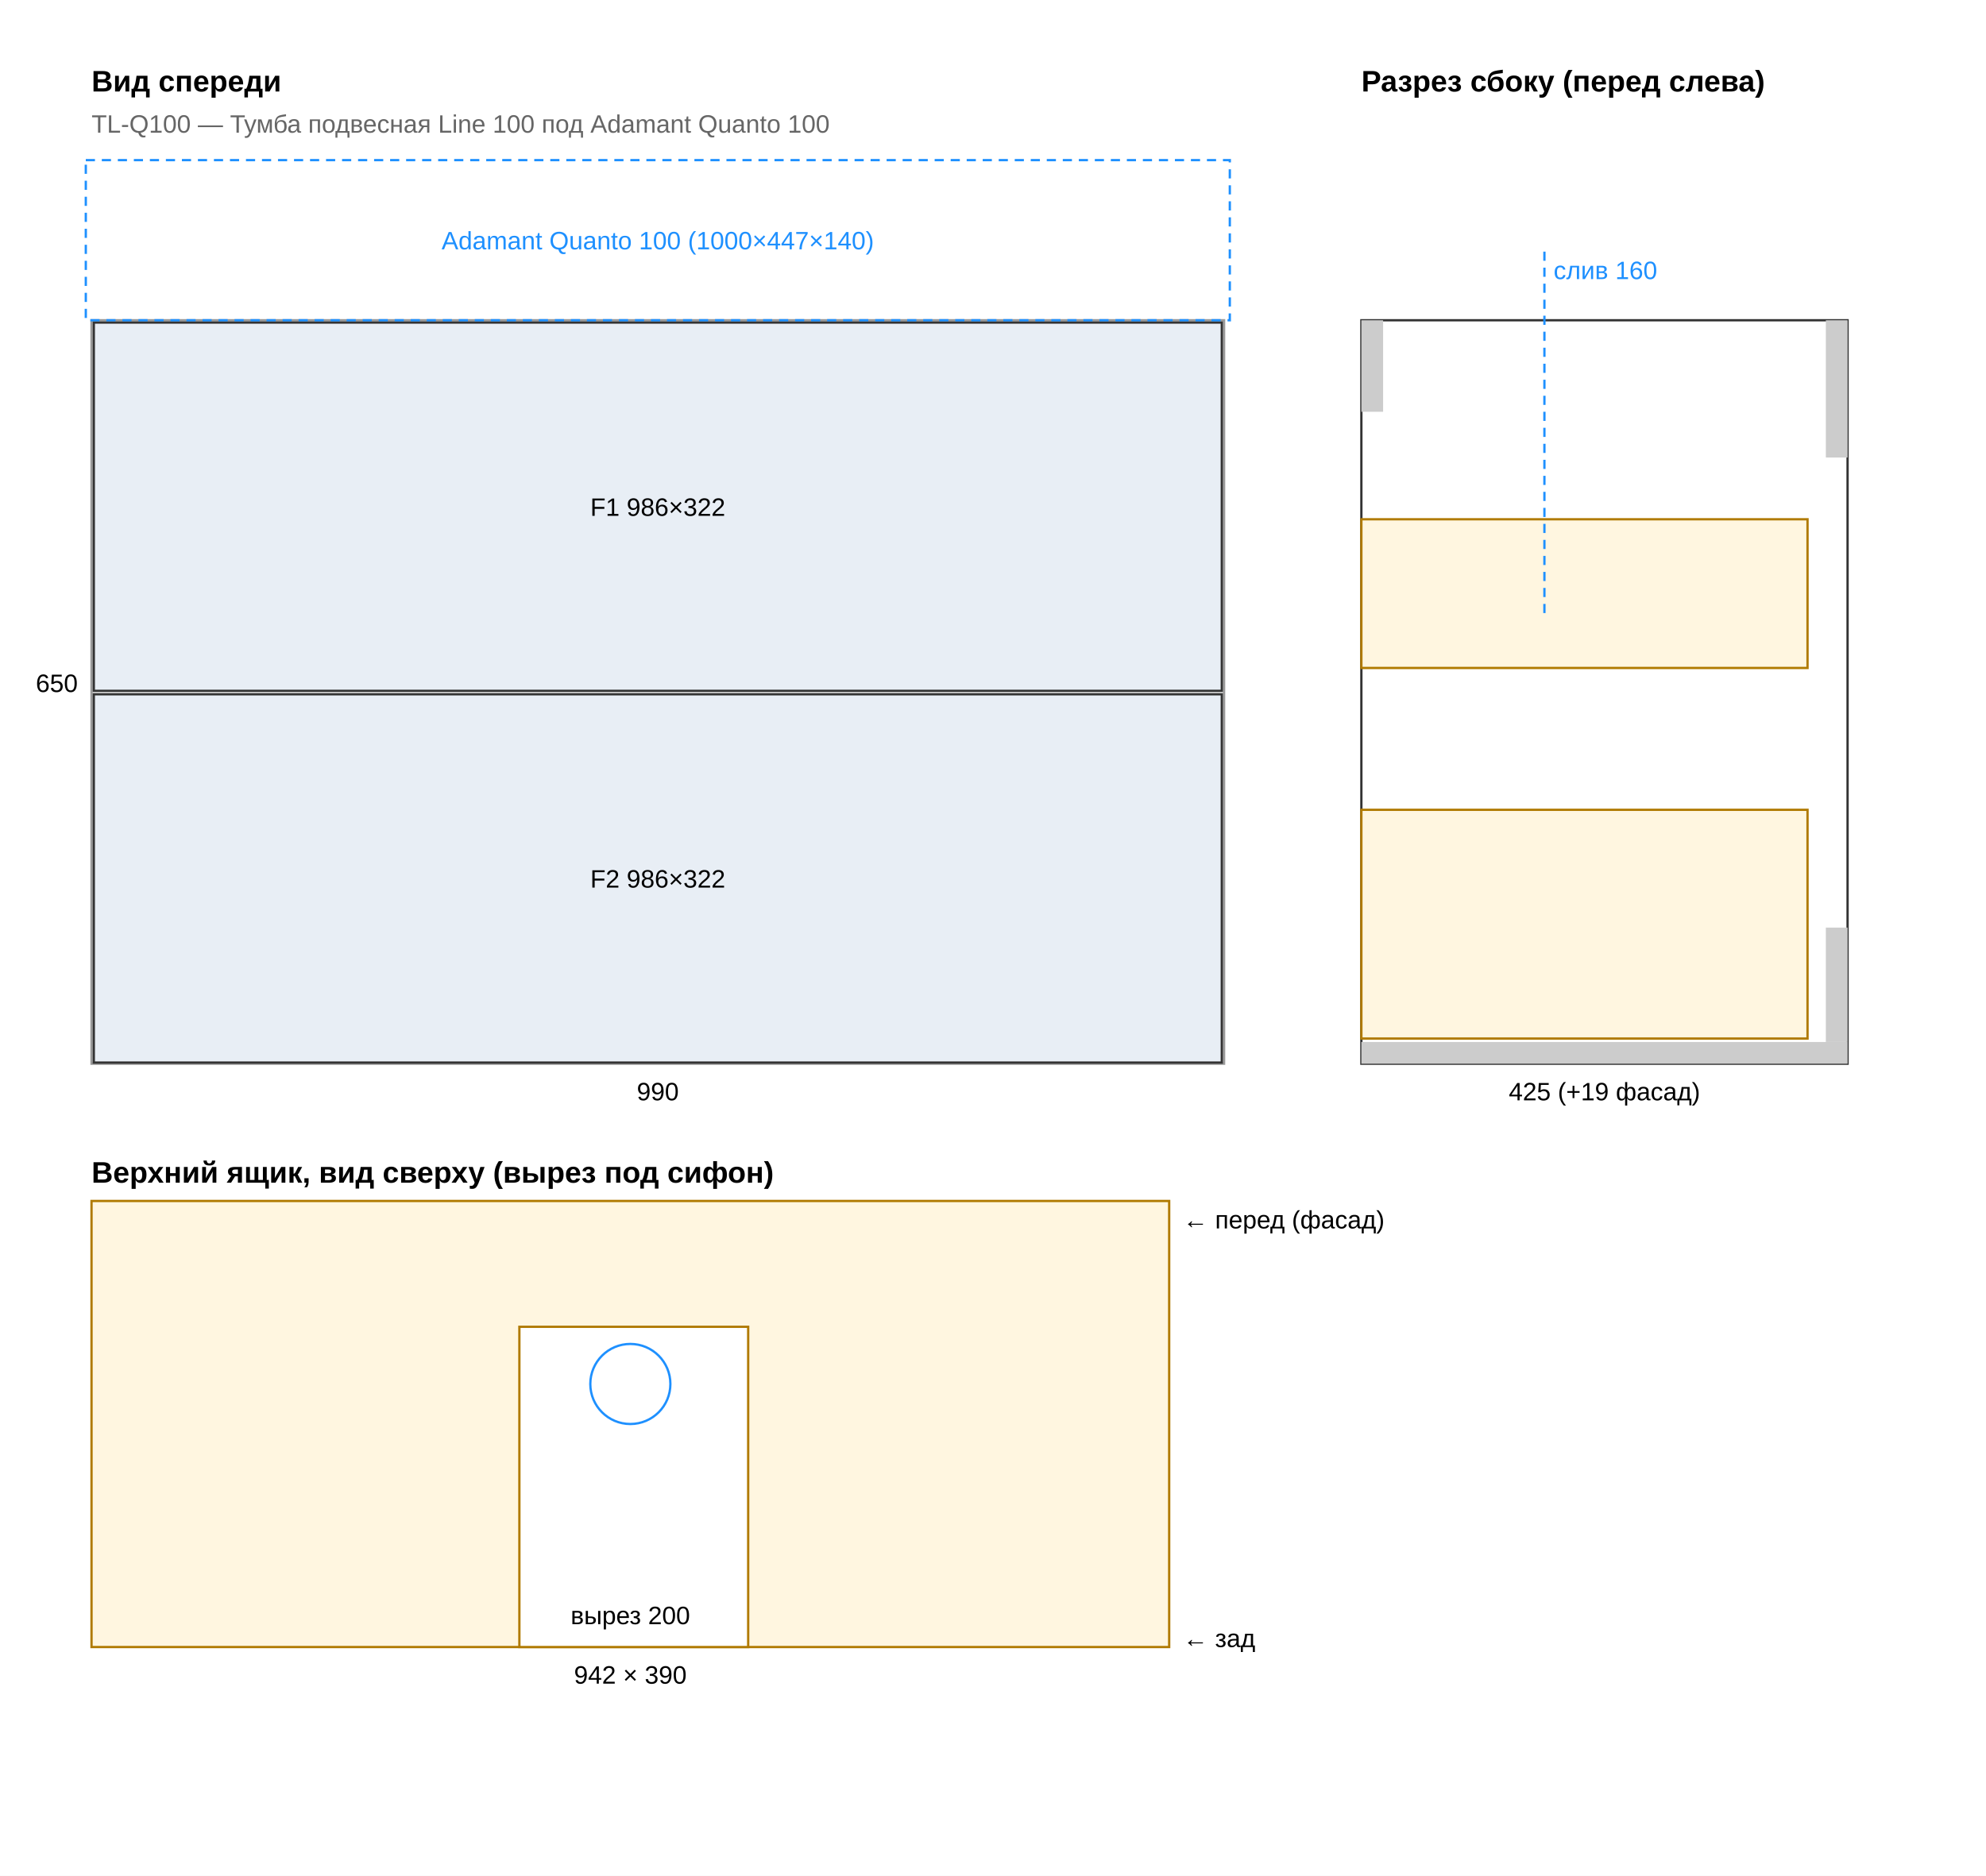
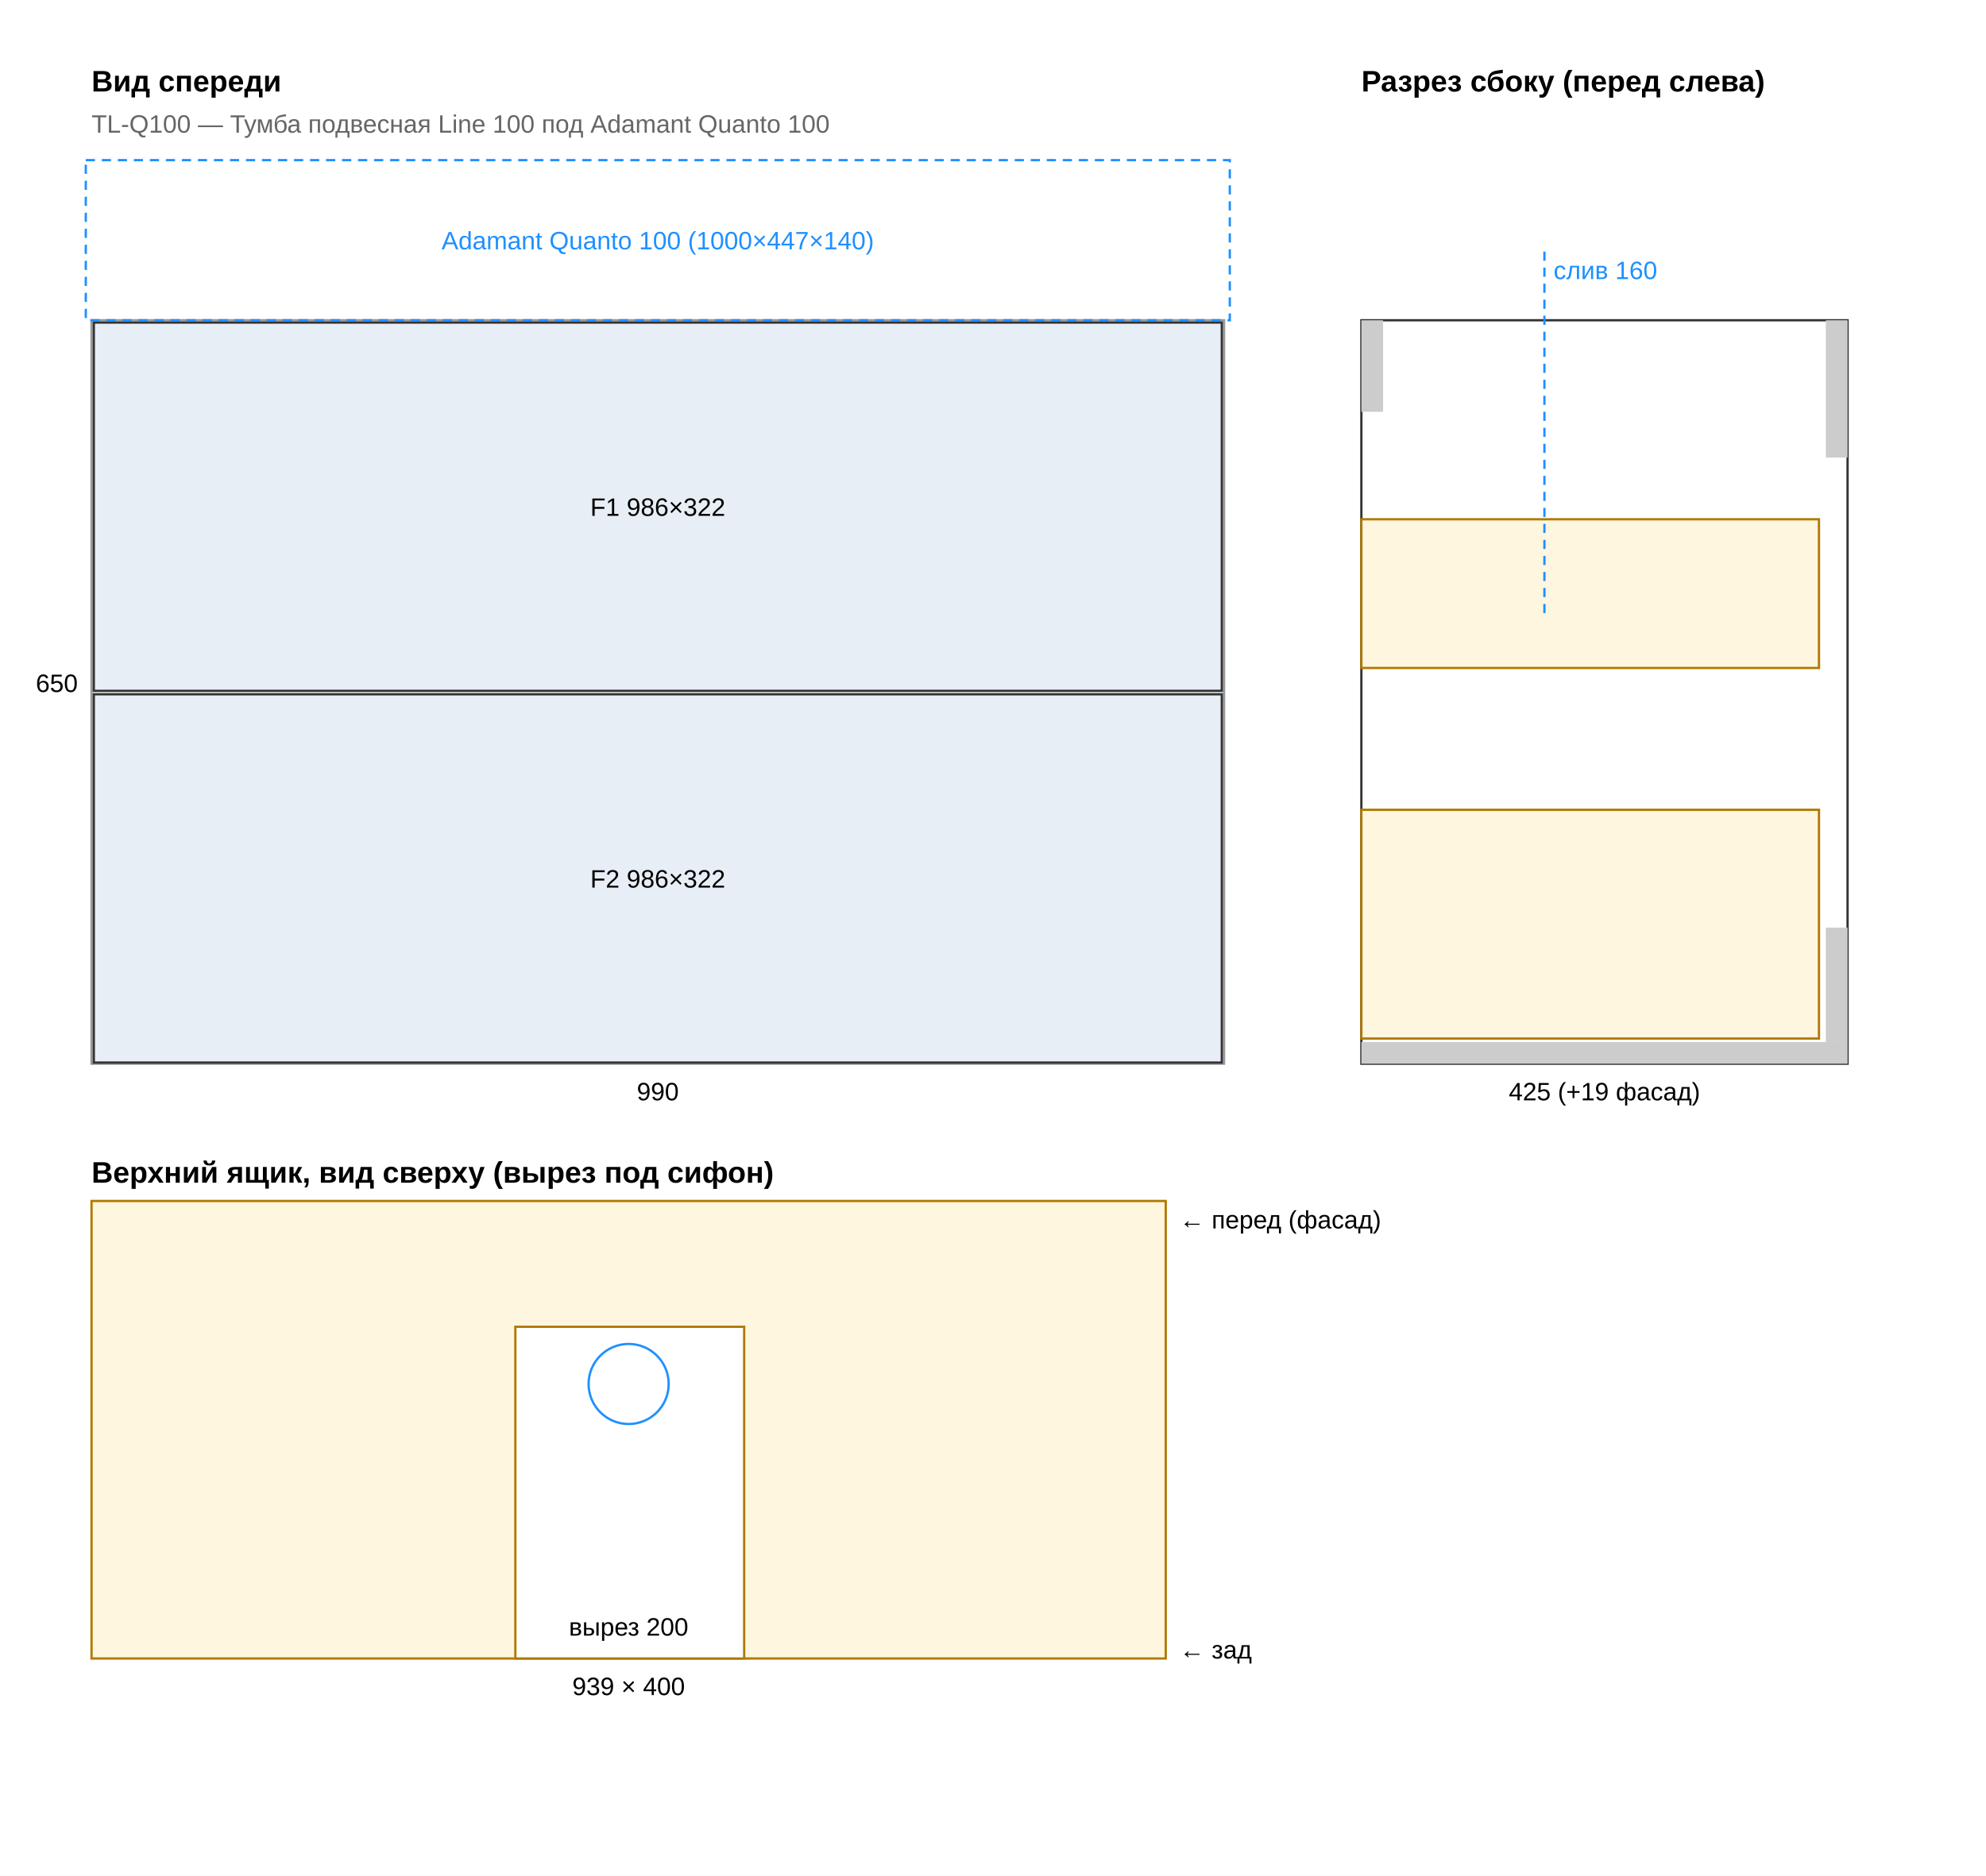
<svg xmlns="http://www.w3.org/2000/svg" width="868" height="820" viewBox="0 0 868 820" font-family="Arial" font-size="11">
  <rect width="100%" height="100%" fill="white" />
  <text x="40" y="40" font-size="13" font-weight="bold">Вид спереди</text>
  <rect x="40" y="140.0" width="495.0" height="325.0" fill="#f4f4f4" stroke="#999" />
  <rect x="41.0" y="141.0" width="493.0" height="161.0" fill="#e8eef5" stroke="#333" />
  <text x="287.5" y="225.5" text-anchor="middle">F1 986×322</text>
  <rect x="41.0" y="303.5" width="493.0" height="161.0" fill="#e8eef5" stroke="#333" />
  <text x="287.5" y="388.0" text-anchor="middle">F2 986×322</text>
  <rect x="37.5" y="70.0" width="500.0" height="70.0" fill="none" stroke="#1E90FF" stroke-dasharray="4 3" />
  <text x="287.5" y="109.0" text-anchor="middle" fill="#1E90FF">Adamant Quanto 100 (1000×447×140)</text>
  <text x="40" y="58" fill="#666">TL-Q100 — Тумба подвесная Line 100 под Adamant Quanto 100</text>
  <text x="287.5" y="481.0" text-anchor="middle">990</text>
  <text x="34" y="302.5" text-anchor="end">650</text>
  <text x="595.0" y="40" font-size="13" font-weight="bold">Разрез сбоку (перед слева)</text>
  <rect x="595.0" y="140.0" width="212.5" height="325.0" fill="none" stroke="#333" />
  <rect x="595.0" y="455.5" width="212.5" height="9.5" fill="#ccc" />
  <rect x="595.0" y="140.0" width="9.5" height="40.0" fill="#ccc" />
  <rect x="798.0" y="140.0" width="9.5" height="60.0" fill="#ccc" />
  <rect x="798.0" y="405.5" width="9.5" height="50.0" fill="#ccc" />
-   <rect x="595.0" y="354.0" width="195.0" height="100.0" fill="#fff6e0" stroke="#b07a00" />
-   <rect x="595.0" y="227.0" width="195.0" height="65.0" fill="#fff6e0" stroke="#b07a00" />
+   <rect x="595.0" y="354.0" width="200.0" height="100.0" fill="#fff6e0" stroke="#b07a00" />
+   <rect x="595.0" y="227.0" width="200.0" height="65.0" fill="#fff6e0" stroke="#b07a00" />
  <line x1="675.0" y1="110.0" x2="675.0" y2="270.0" stroke="#1E90FF" stroke-dasharray="4 3" />
  <text x="679.0" y="122.0" fill="#1E90FF">слив 160</text>
  <text x="701.25" y="481.0" text-anchor="middle">425 (+19 фасад)</text>
  <text x="40" y="517.0" font-size="13" font-weight="bold">Верхний ящик, вид сверху (вырез под сифон)</text>
-   <rect x="40" y="525.0" width="471.0" height="195.0" fill="#fff6e0" stroke="#b07a00" />
-   <rect x="227.0" y="580.0" width="100.0" height="140.0" fill="white" stroke="#b07a00" />
-   <circle cx="275.5" cy="605.0" r="17.5" fill="none" stroke="#1E90FF" />
-   <text x="275.5" y="710.0" text-anchor="middle">вырез 200</text>
-   <text x="517.0" y="537.0">← перед (фасад)</text>
-   <text x="517.0" y="720.0">← зад</text>
-   <text x="275.5" y="736.0" text-anchor="middle">942 × 390</text>
+   <rect x="40" y="525.0" width="469.5" height="200.0" fill="#fff6e0" stroke="#b07a00" />
+   <rect x="225.25" y="580.0" width="100.0" height="145.0" fill="white" stroke="#b07a00" />
+   <circle cx="274.75" cy="605.0" r="17.5" fill="none" stroke="#1E90FF" />
+   <text x="274.75" y="715.0" text-anchor="middle">вырез 200</text>
+   <text x="515.5" y="537.0">← перед (фасад)</text>
+   <text x="515.5" y="725.0">← зад</text>
+   <text x="274.75" y="741.0" text-anchor="middle">939 × 400</text>
</svg>
